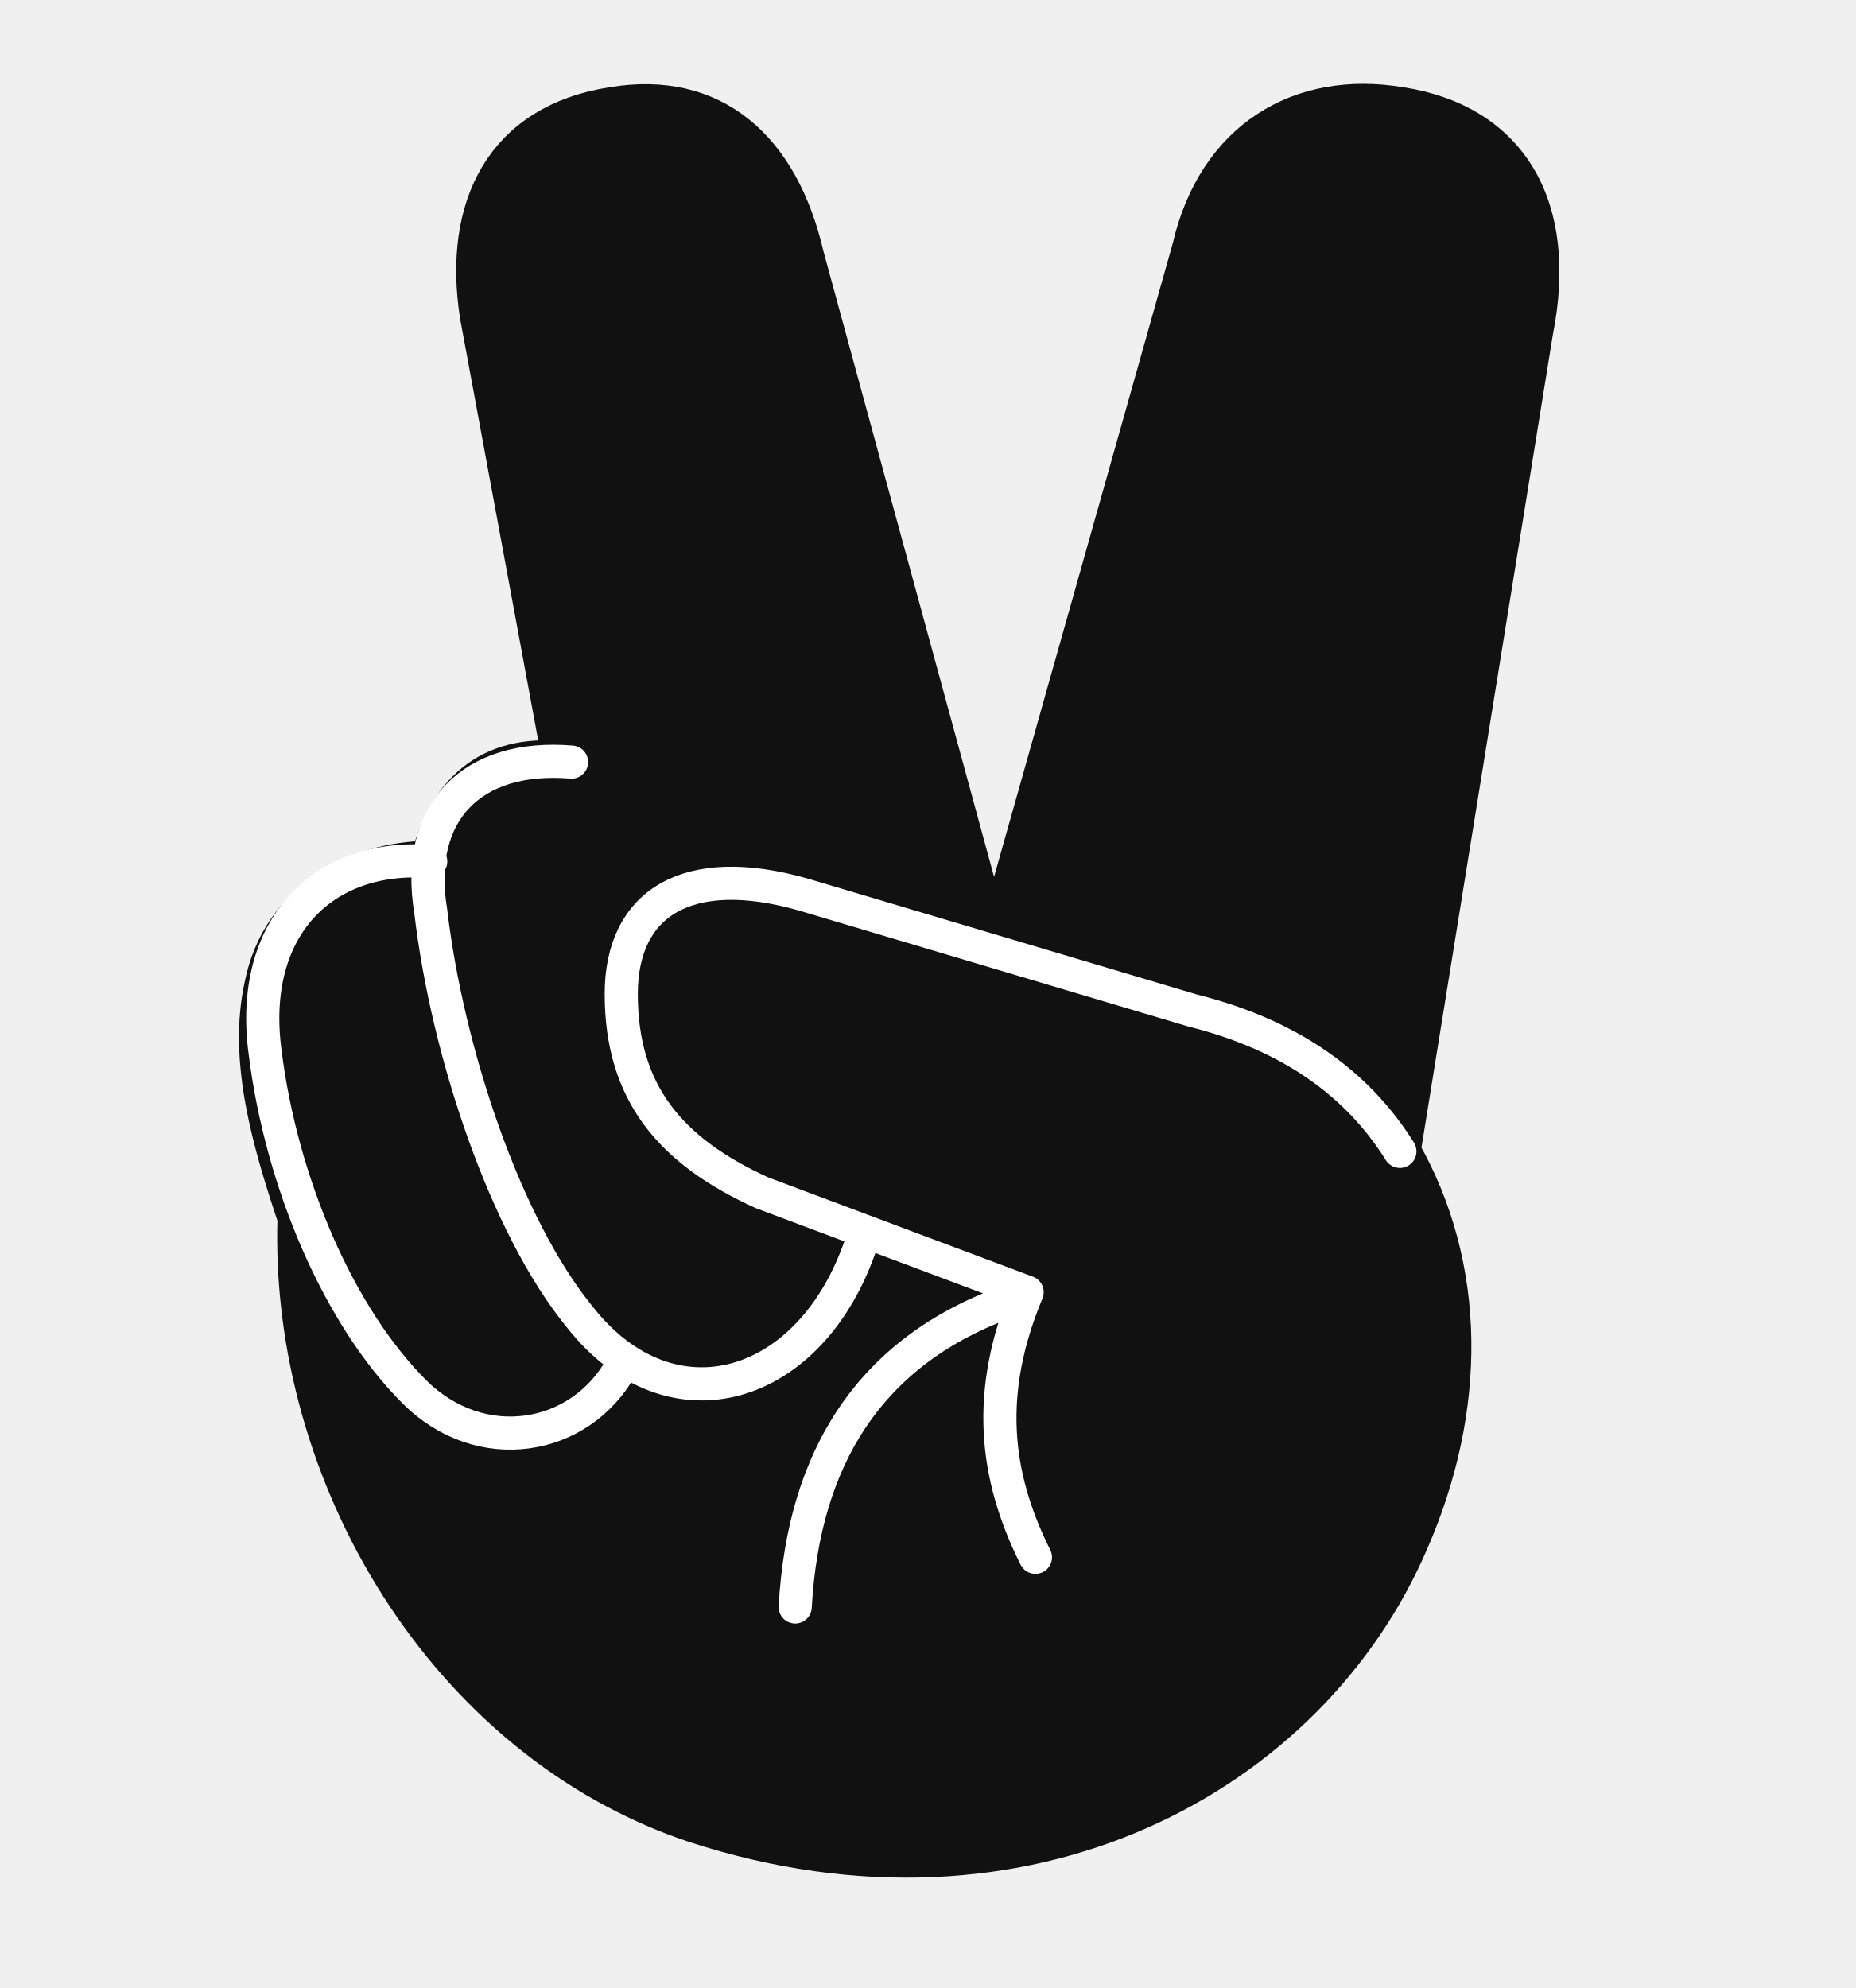
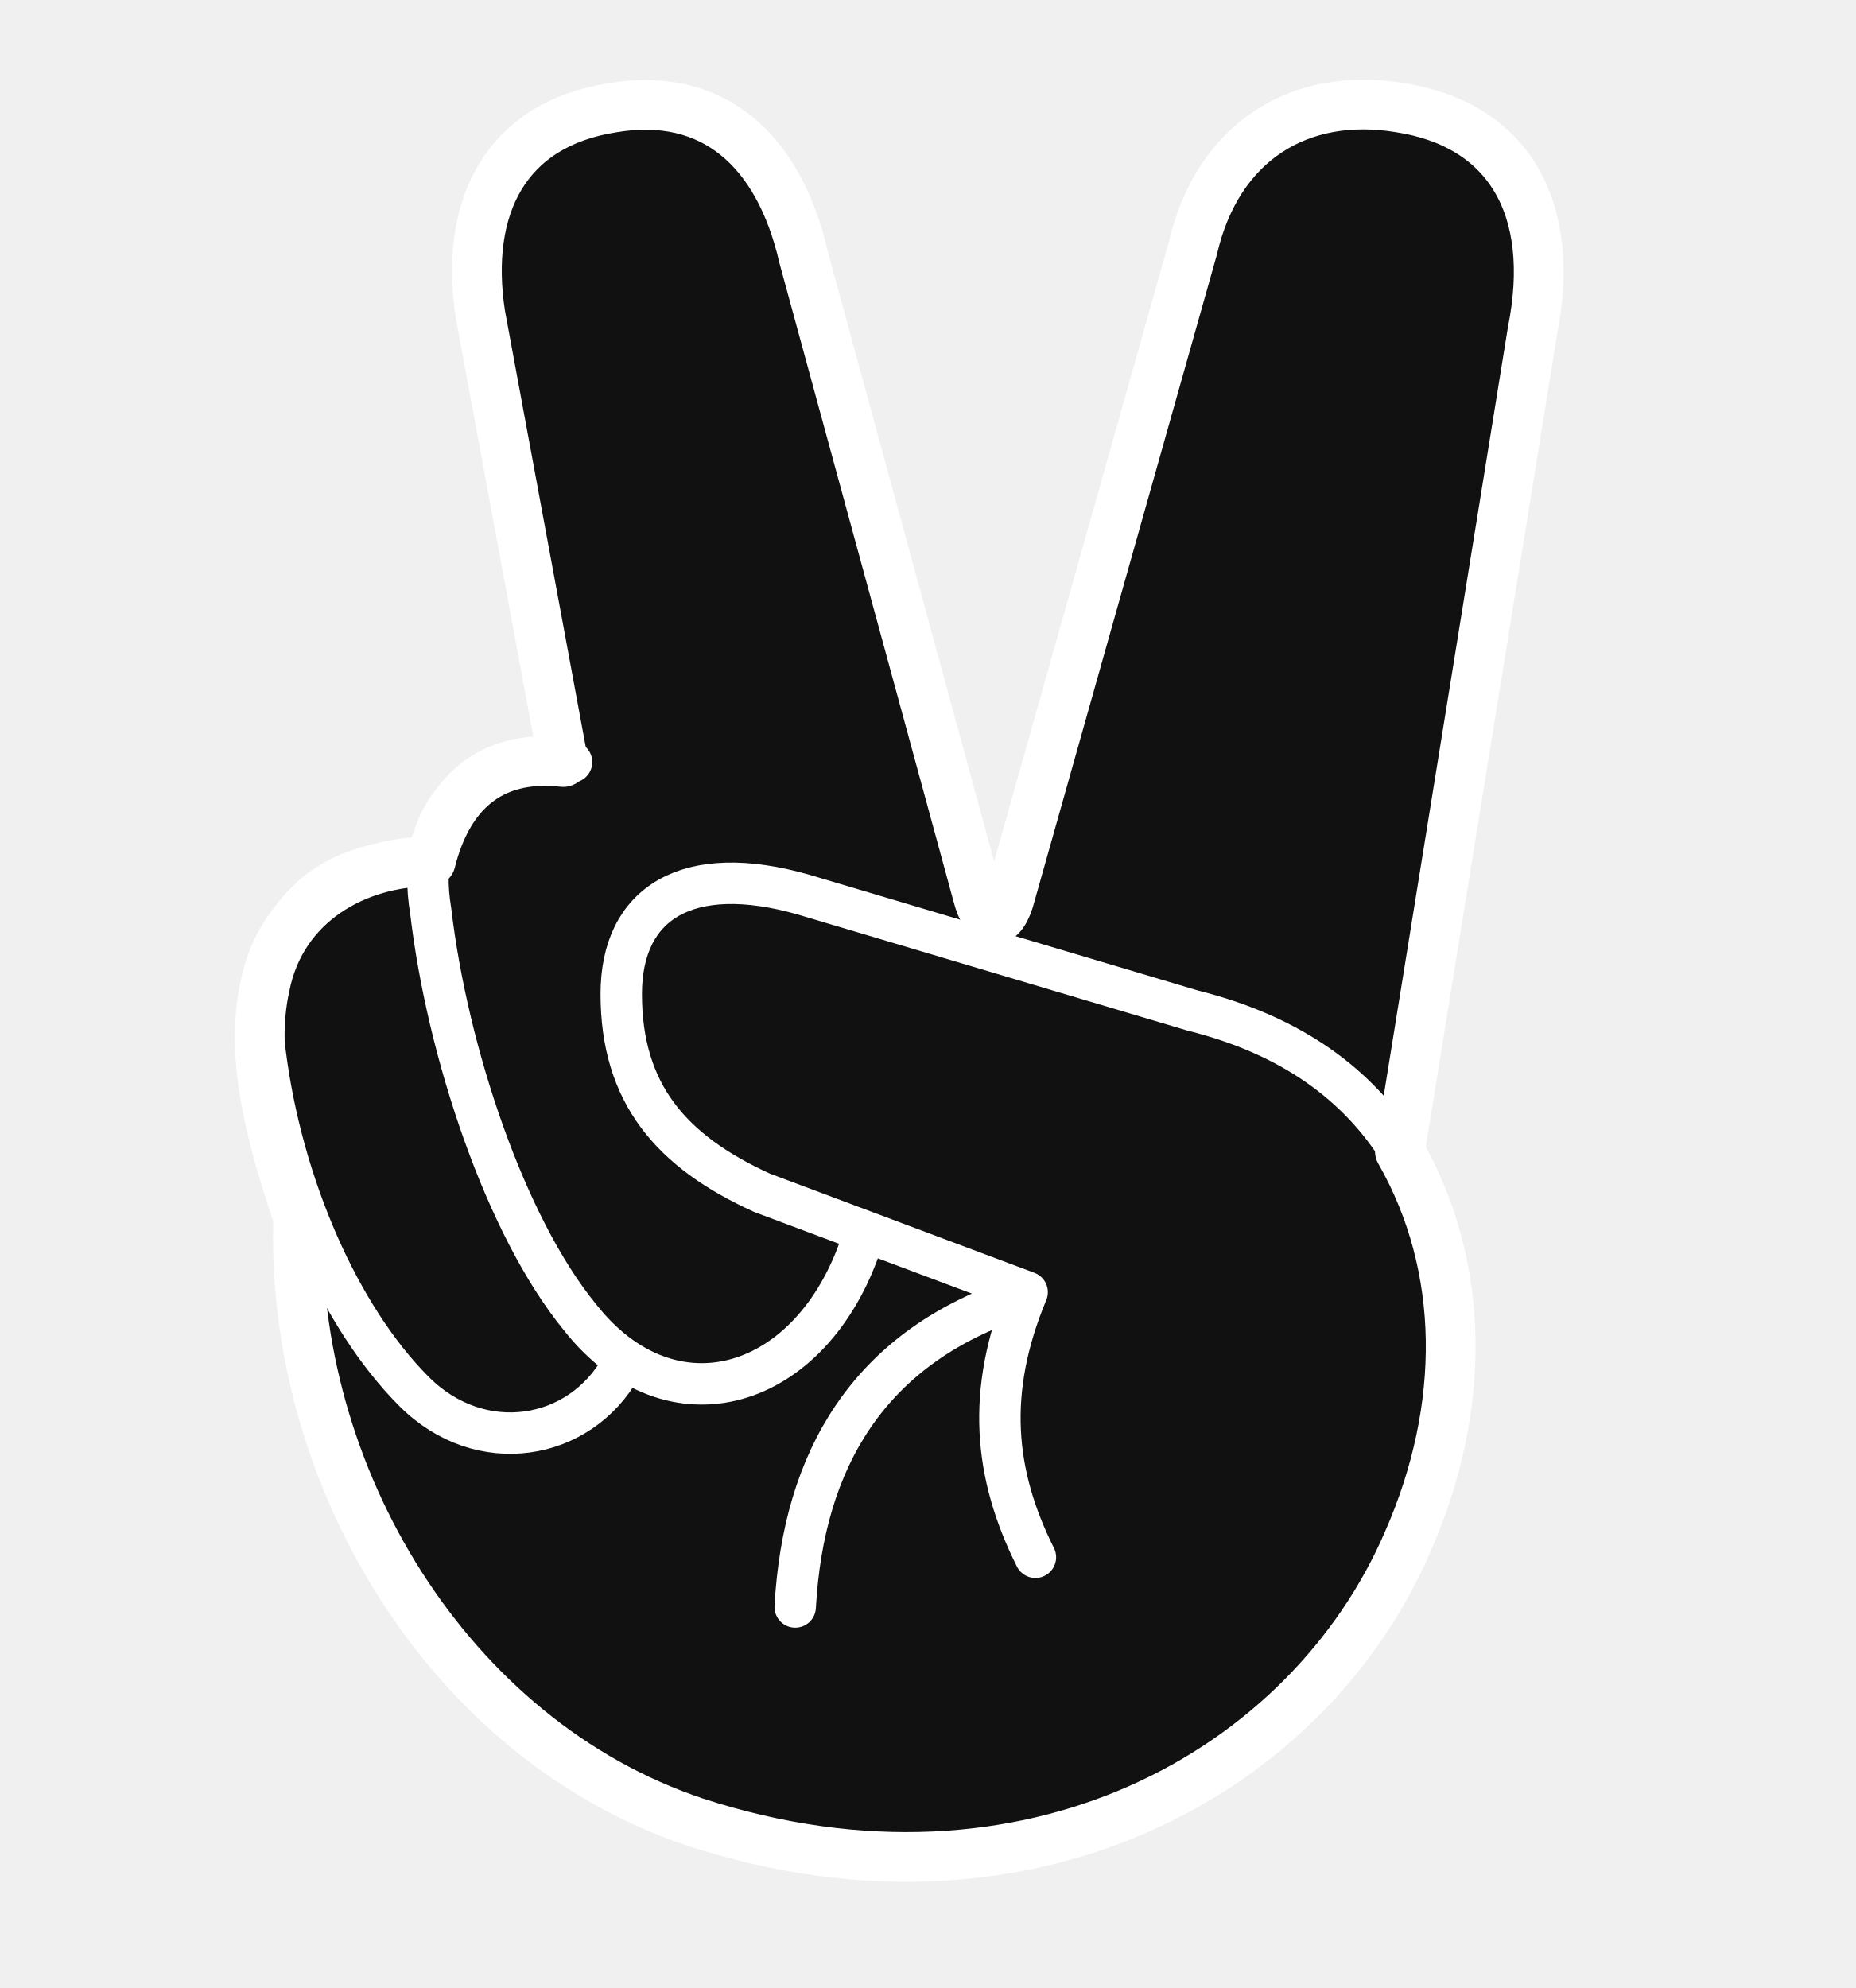
<svg xmlns="http://www.w3.org/2000/svg" viewBox="0 0 224 240" role="img" aria-label="Signe de paix">
-   <path d="M52 104C43 104 34 109 32 119c-2 9 1 19 4 28-1 31 18 63 48 73 40 13 74-6 86-34 7-16 7-33-1-47l16-99c3-15-3-25-16-27-12-2-22 4-25 17l-22 78c-1 4-3 4-4 0L97 31C94 18 86 11 74 13c-13 2-18 12-16 25l10 54c-9-1-14 4-16 12Z" fill="#111" stroke="#111" stroke-width="5" stroke-linejoin="round" />
-   <path d="M69 92c-12-1-19 6-17 18 2 17 9 38 18 49 11 14 28 9 34-9M52 104c-13-1-22 8-20 23 2 16 9 32 18 41 8 8 20 6 25-3M169 139c-5-8-13-14-25-17l-47-14c-14-4-22 1-22 12 0 12 6 19 17 24l32 12c-5 12-4 22 1 32M122 157c-17 6-25 19-26 37" fill="none" stroke="#fff" stroke-width="4" stroke-linecap="round" stroke-linejoin="round" />
+   <path d="M52 104C43 104 34 109 32 119c-2 9 1 19 4 28-1 31 18 63 48 73 40 13 74-6 86-34 7-16 7-33-1-47l16-99c3-15-3-25-16-27-12-2-22 4-25 17l-22 78c-1 4-3 4-4 0L97 31C94 18 86 11 74 13c-13 2-18 12-16 25l10 54c-9-1-14 4-16 12Z" fill="#111" stroke="#fff" stroke-width="6" stroke-linejoin="round" />
+   <path d="M69 92c-12-1-19 6-17 18 2 17 9 38 18 49 11 14 28 9 34-9M52 104c-13-1-22 8-20 23 2 16 9 32 18 41 8 8 20 6 25-3M169 139c-5-8-13-14-25-17l-47-14c-14-4-22 1-22 12 0 12 6 19 17 24l32 12c-5 12-4 22 1 32M122 157c-17 6-25 19-26 37" fill="none" stroke="#fff" stroke-width="5" stroke-linecap="round" stroke-linejoin="round" />
</svg>
